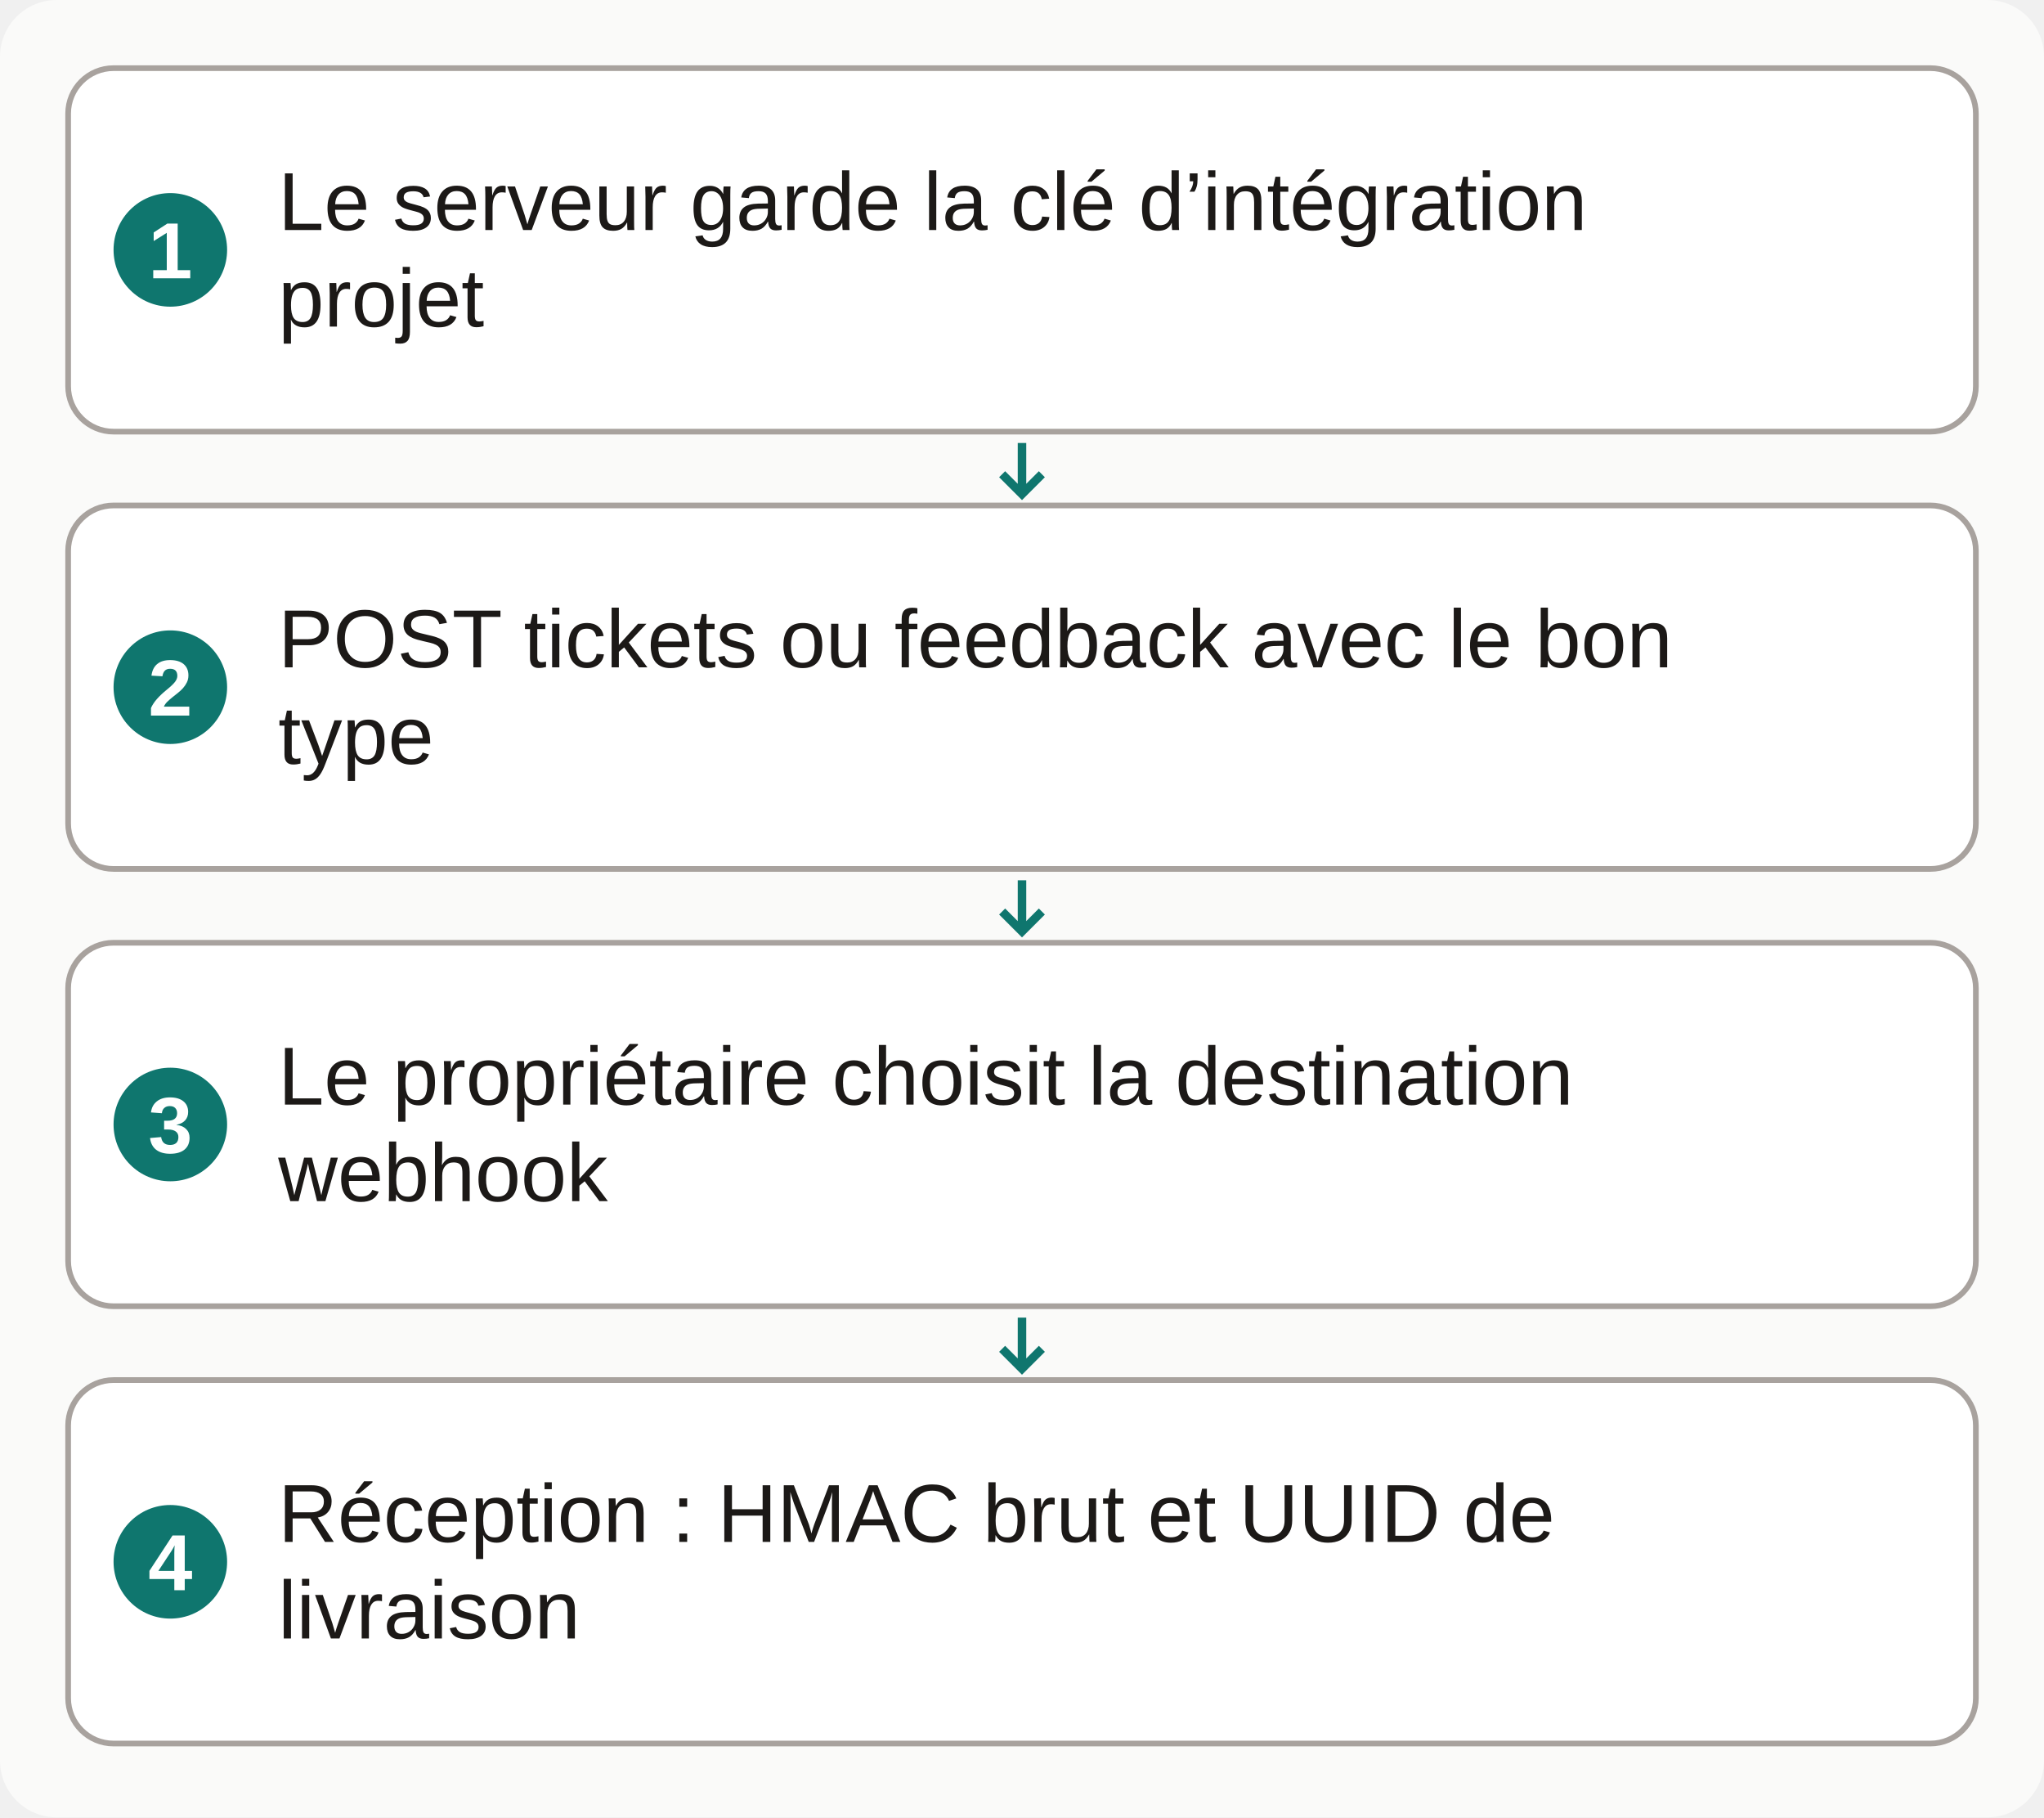
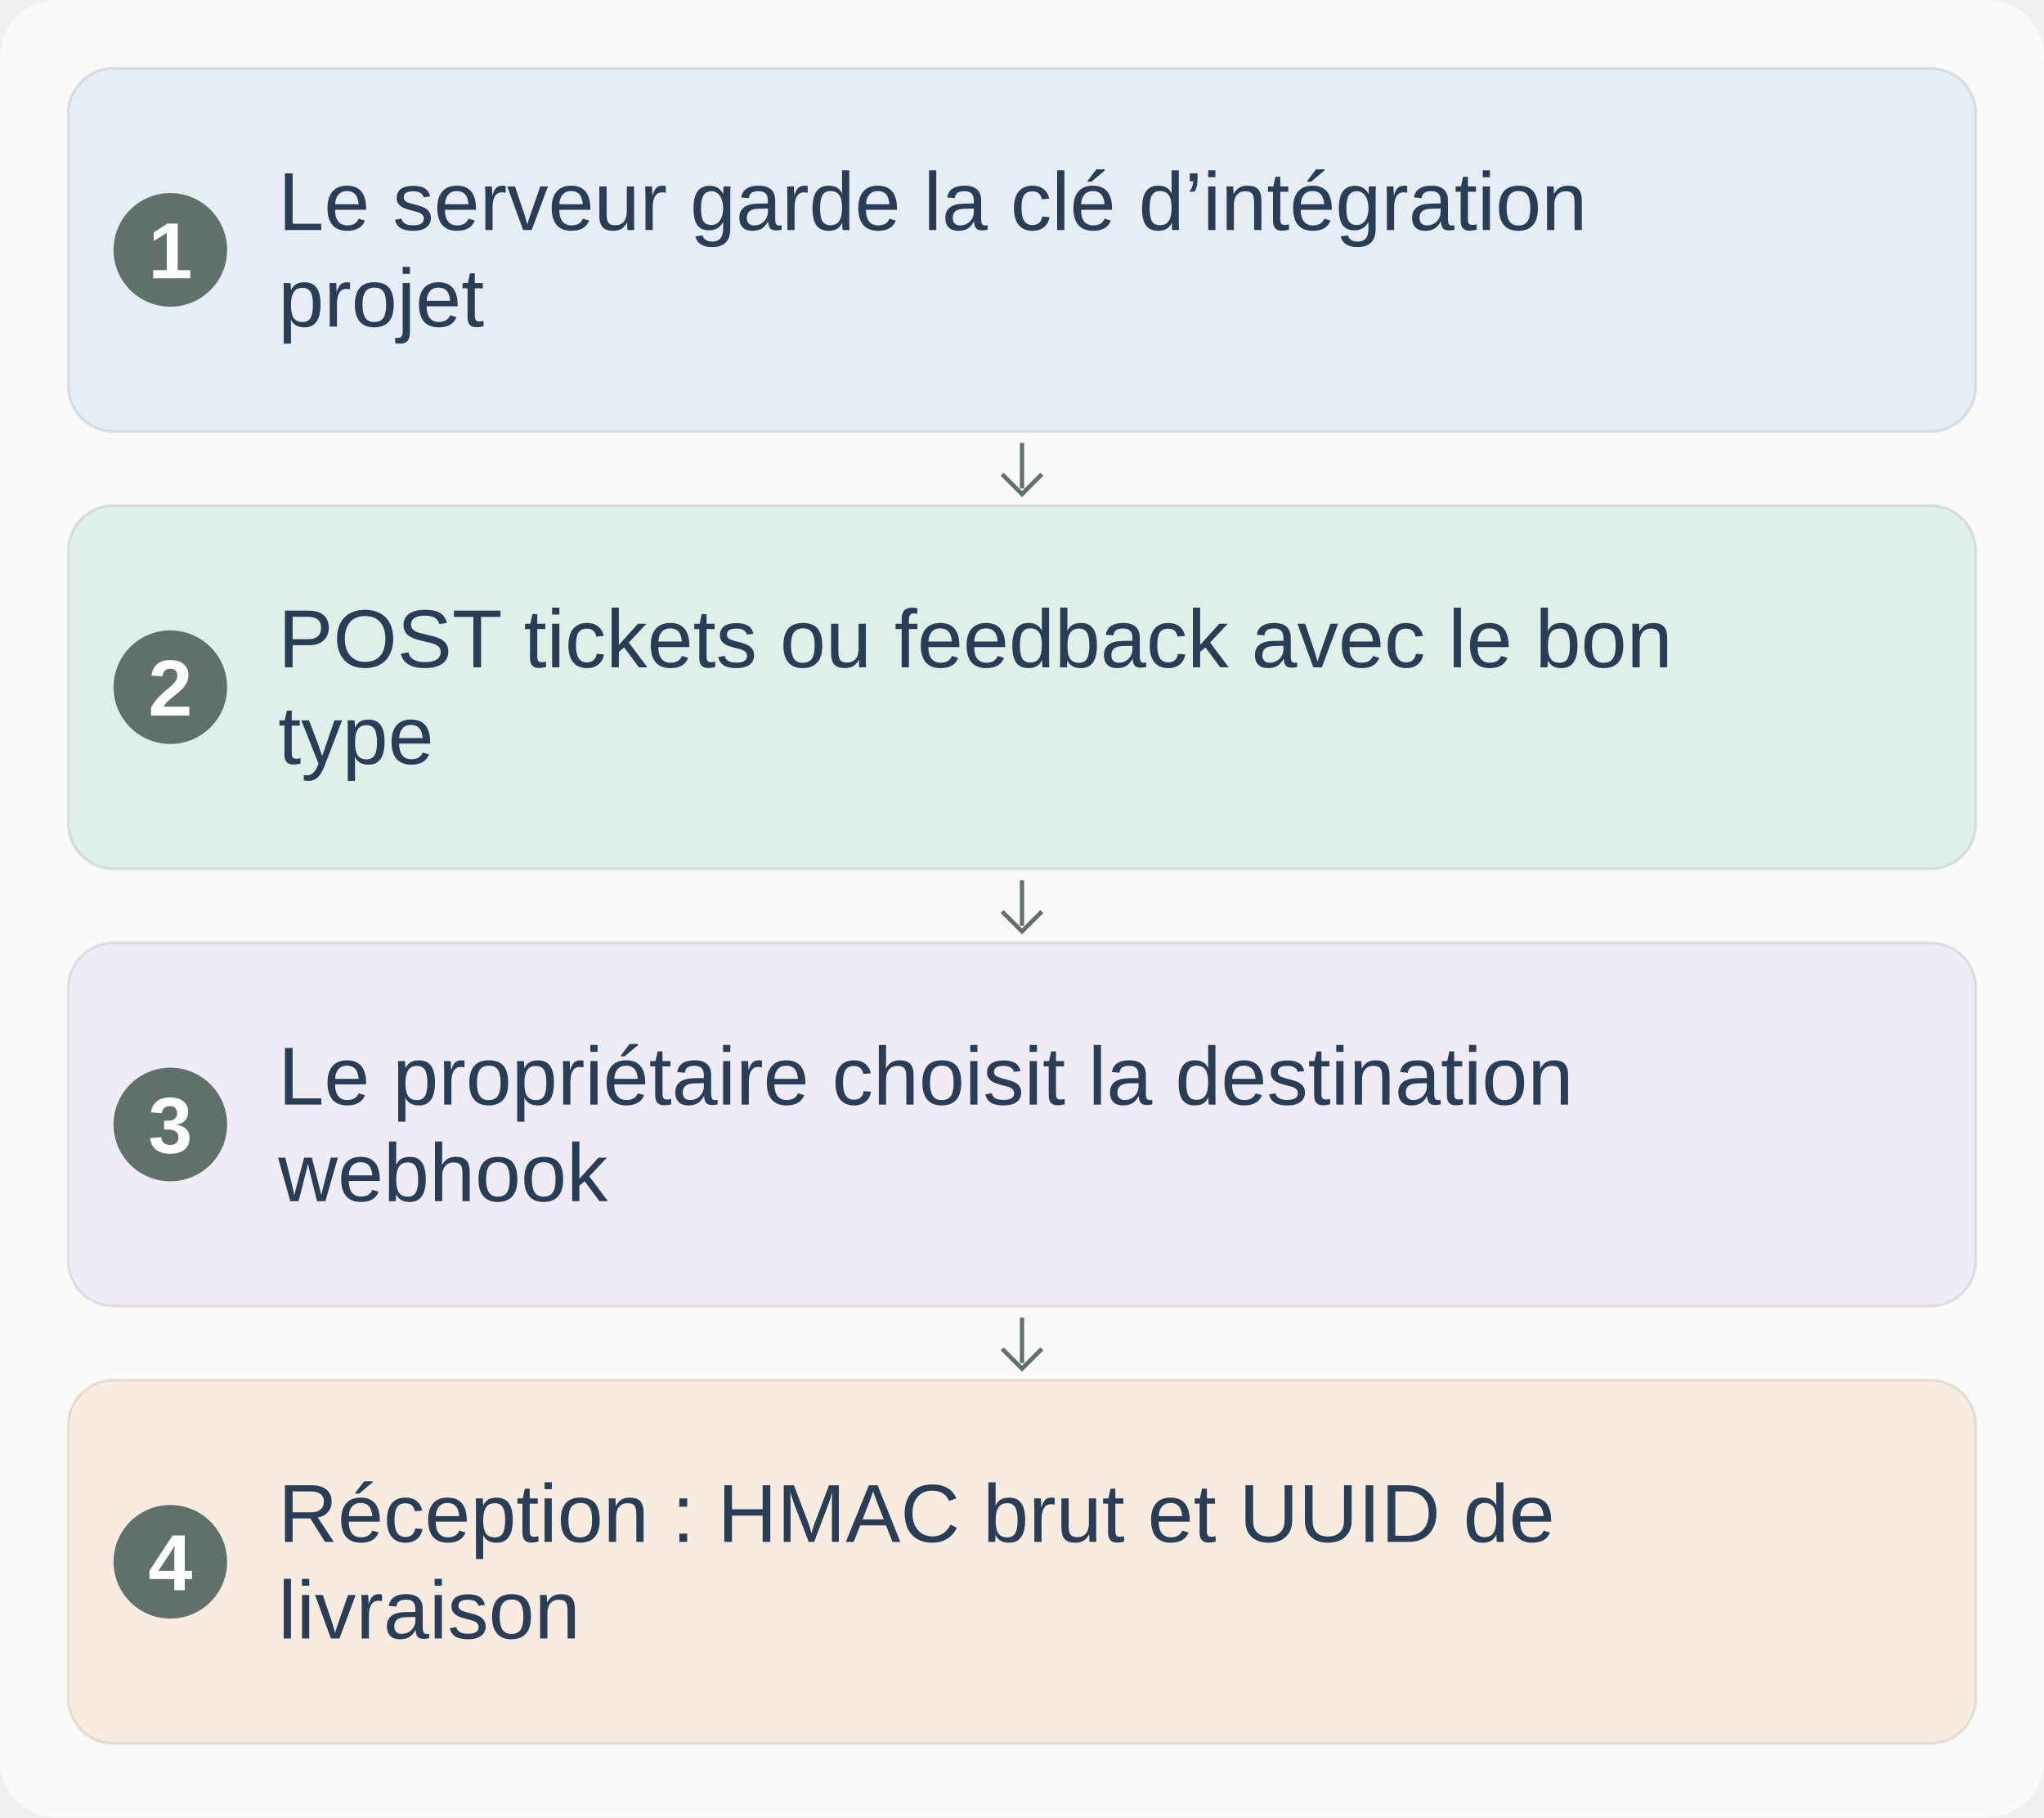
<svg xmlns="http://www.w3.org/2000/svg" width="720" height="640" viewBox="0 0 720 640" role="img" aria-labelledby="title desc">
  <rect width="720" height="640" rx="20" fill="#fafaf9" />
-   <rect x="24" y="24" width="672" height="128" rx="16" fill="#ffffff" stroke="#a8a29e" stroke-width="2" />
-   <circle cx="60" cy="88" r="20" fill="#0f766e" />
+   <rect x="24" y="24" width="672" height="128" rx="16" fill="#e6edf5" stroke="#293d56" stroke-width="1" stroke-opacity="0.12" />
+   <circle cx="60" cy="88" r="20" fill="#60706b" />
  <text x="60" y="98" text-anchor="middle" font-family="Arial, sans-serif" font-size="28" font-weight="700" fill="#ffffff">1</text>
-   <text x="98" y="81" font-family="Arial, sans-serif" font-size="29" fill="#1c1917">Le serveur garde la clé d’intégration</text>
-   <text x="98" y="115" font-family="Arial, sans-serif" font-size="29" fill="#1c1917">projet</text>
-   <path d="M360 156v16m-7-5 7 7 7-7" fill="none" stroke="#0f766e" stroke-width="3" />
-   <rect x="24" y="178" width="672" height="128" rx="16" fill="#ffffff" stroke="#a8a29e" stroke-width="2" />
-   <circle cx="60" cy="242" r="20" fill="#0f766e" />
+   <text x="98" y="81" font-family="Arial, sans-serif" font-size="29" fill="#293d56">Le serveur garde la clé d’intégration</text>
+   <text x="98" y="115" font-family="Arial, sans-serif" font-size="29" fill="#293d56">projet</text>
+   <path d="M360 156v16m-7-5 7 7 7-7" fill="none" stroke="#60706b" stroke-width="1.5" />
+   <rect x="24" y="178" width="672" height="128" rx="16" fill="#e0efe8" stroke="#1e4436" stroke-width="1" stroke-opacity="0.12" />
+   <circle cx="60" cy="242" r="20" fill="#60706b" />
  <text x="60" y="252" text-anchor="middle" font-family="Arial, sans-serif" font-size="28" font-weight="700" fill="#ffffff">2</text>
-   <text x="98" y="235" font-family="Arial, sans-serif" font-size="29" fill="#1c1917">POST tickets ou feedback avec le bon</text>
-   <text x="98" y="269" font-family="Arial, sans-serif" font-size="29" fill="#1c1917">type</text>
-   <path d="M360 310v16m-7-5 7 7 7-7" fill="none" stroke="#0f766e" stroke-width="3" />
-   <rect x="24" y="332" width="672" height="128" rx="16" fill="#ffffff" stroke="#a8a29e" stroke-width="2" />
-   <circle cx="60" cy="396" r="20" fill="#0f766e" />
+   <text x="98" y="235" font-family="Arial, sans-serif" font-size="29" fill="#293d56">POST tickets ou feedback avec le bon</text>
+   <text x="98" y="269" font-family="Arial, sans-serif" font-size="29" fill="#293d56">type</text>
+   <path d="M360 310v16m-7-5 7 7 7-7" fill="none" stroke="#60706b" stroke-width="1.5" />
+   <rect x="24" y="332" width="672" height="128" rx="16" fill="#f0ecf6" stroke="#433352" stroke-width="1" stroke-opacity="0.12" />
+   <circle cx="60" cy="396" r="20" fill="#60706b" />
  <text x="60" y="406" text-anchor="middle" font-family="Arial, sans-serif" font-size="28" font-weight="700" fill="#ffffff">3</text>
-   <text x="98" y="389" font-family="Arial, sans-serif" font-size="29" fill="#1c1917">Le propriétaire choisit la destination</text>
-   <text x="98" y="423" font-family="Arial, sans-serif" font-size="29" fill="#1c1917">webhook</text>
-   <path d="M360 464v16m-7-5 7 7 7-7" fill="none" stroke="#0f766e" stroke-width="3" />
-   <rect x="24" y="486" width="672" height="128" rx="16" fill="#ffffff" stroke="#a8a29e" stroke-width="2" />
-   <circle cx="60" cy="550" r="20" fill="#0f766e" />
+   <text x="98" y="389" font-family="Arial, sans-serif" font-size="29" fill="#293d56">Le propriétaire choisit la destination</text>
+   <text x="98" y="423" font-family="Arial, sans-serif" font-size="29" fill="#293d56">webhook</text>
+   <path d="M360 464v16m-7-5 7 7 7-7" fill="none" stroke="#60706b" stroke-width="1.5" />
+   <rect x="24" y="486" width="672" height="128" rx="16" fill="#f7ecdf" stroke="#573e28" stroke-width="1" stroke-opacity="0.12" />
+   <circle cx="60" cy="550" r="20" fill="#60706b" />
  <text x="60" y="560" text-anchor="middle" font-family="Arial, sans-serif" font-size="28" font-weight="700" fill="#ffffff">4</text>
-   <text x="98" y="543" font-family="Arial, sans-serif" font-size="29" fill="#1c1917">Réception : HMAC brut et UUID de</text>
-   <text x="98" y="577" font-family="Arial, sans-serif" font-size="29" fill="#1c1917">livraison</text>
+   <text x="98" y="543" font-family="Arial, sans-serif" font-size="29" fill="#293d56">Réception : HMAC brut et UUID de</text>
+   <text x="98" y="577" font-family="Arial, sans-serif" font-size="29" fill="#293d56">livraison</text>
</svg>
